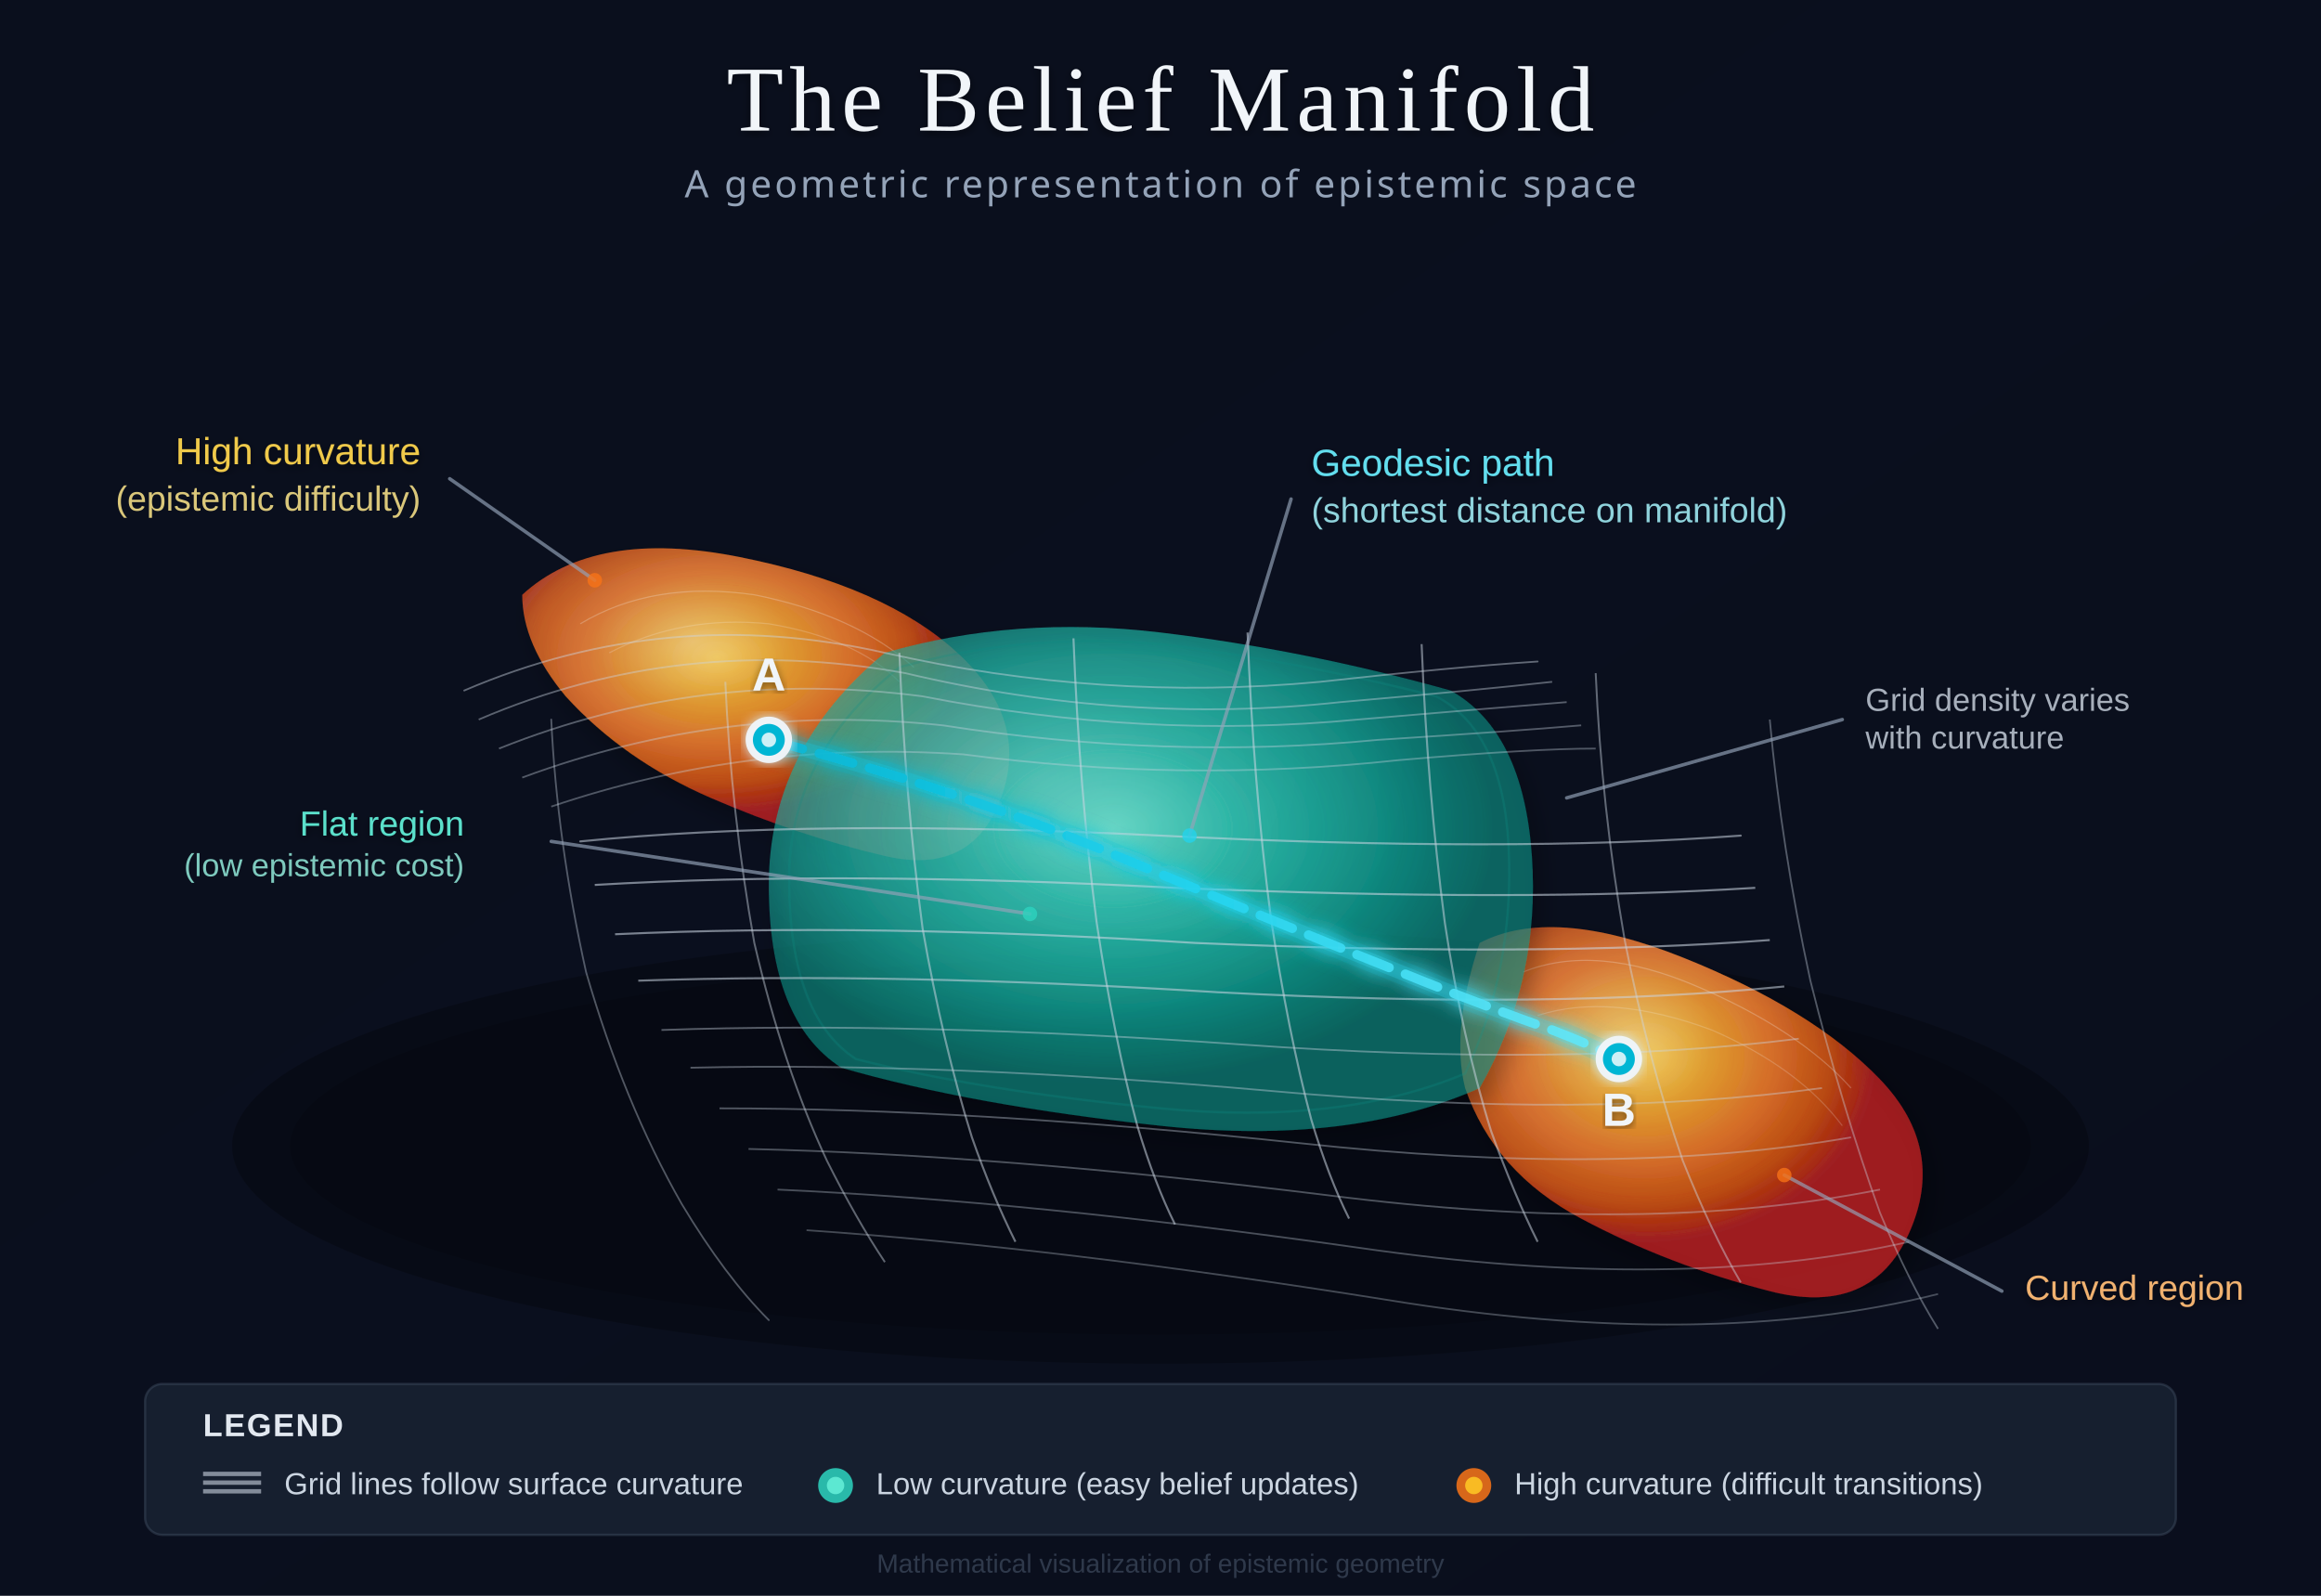
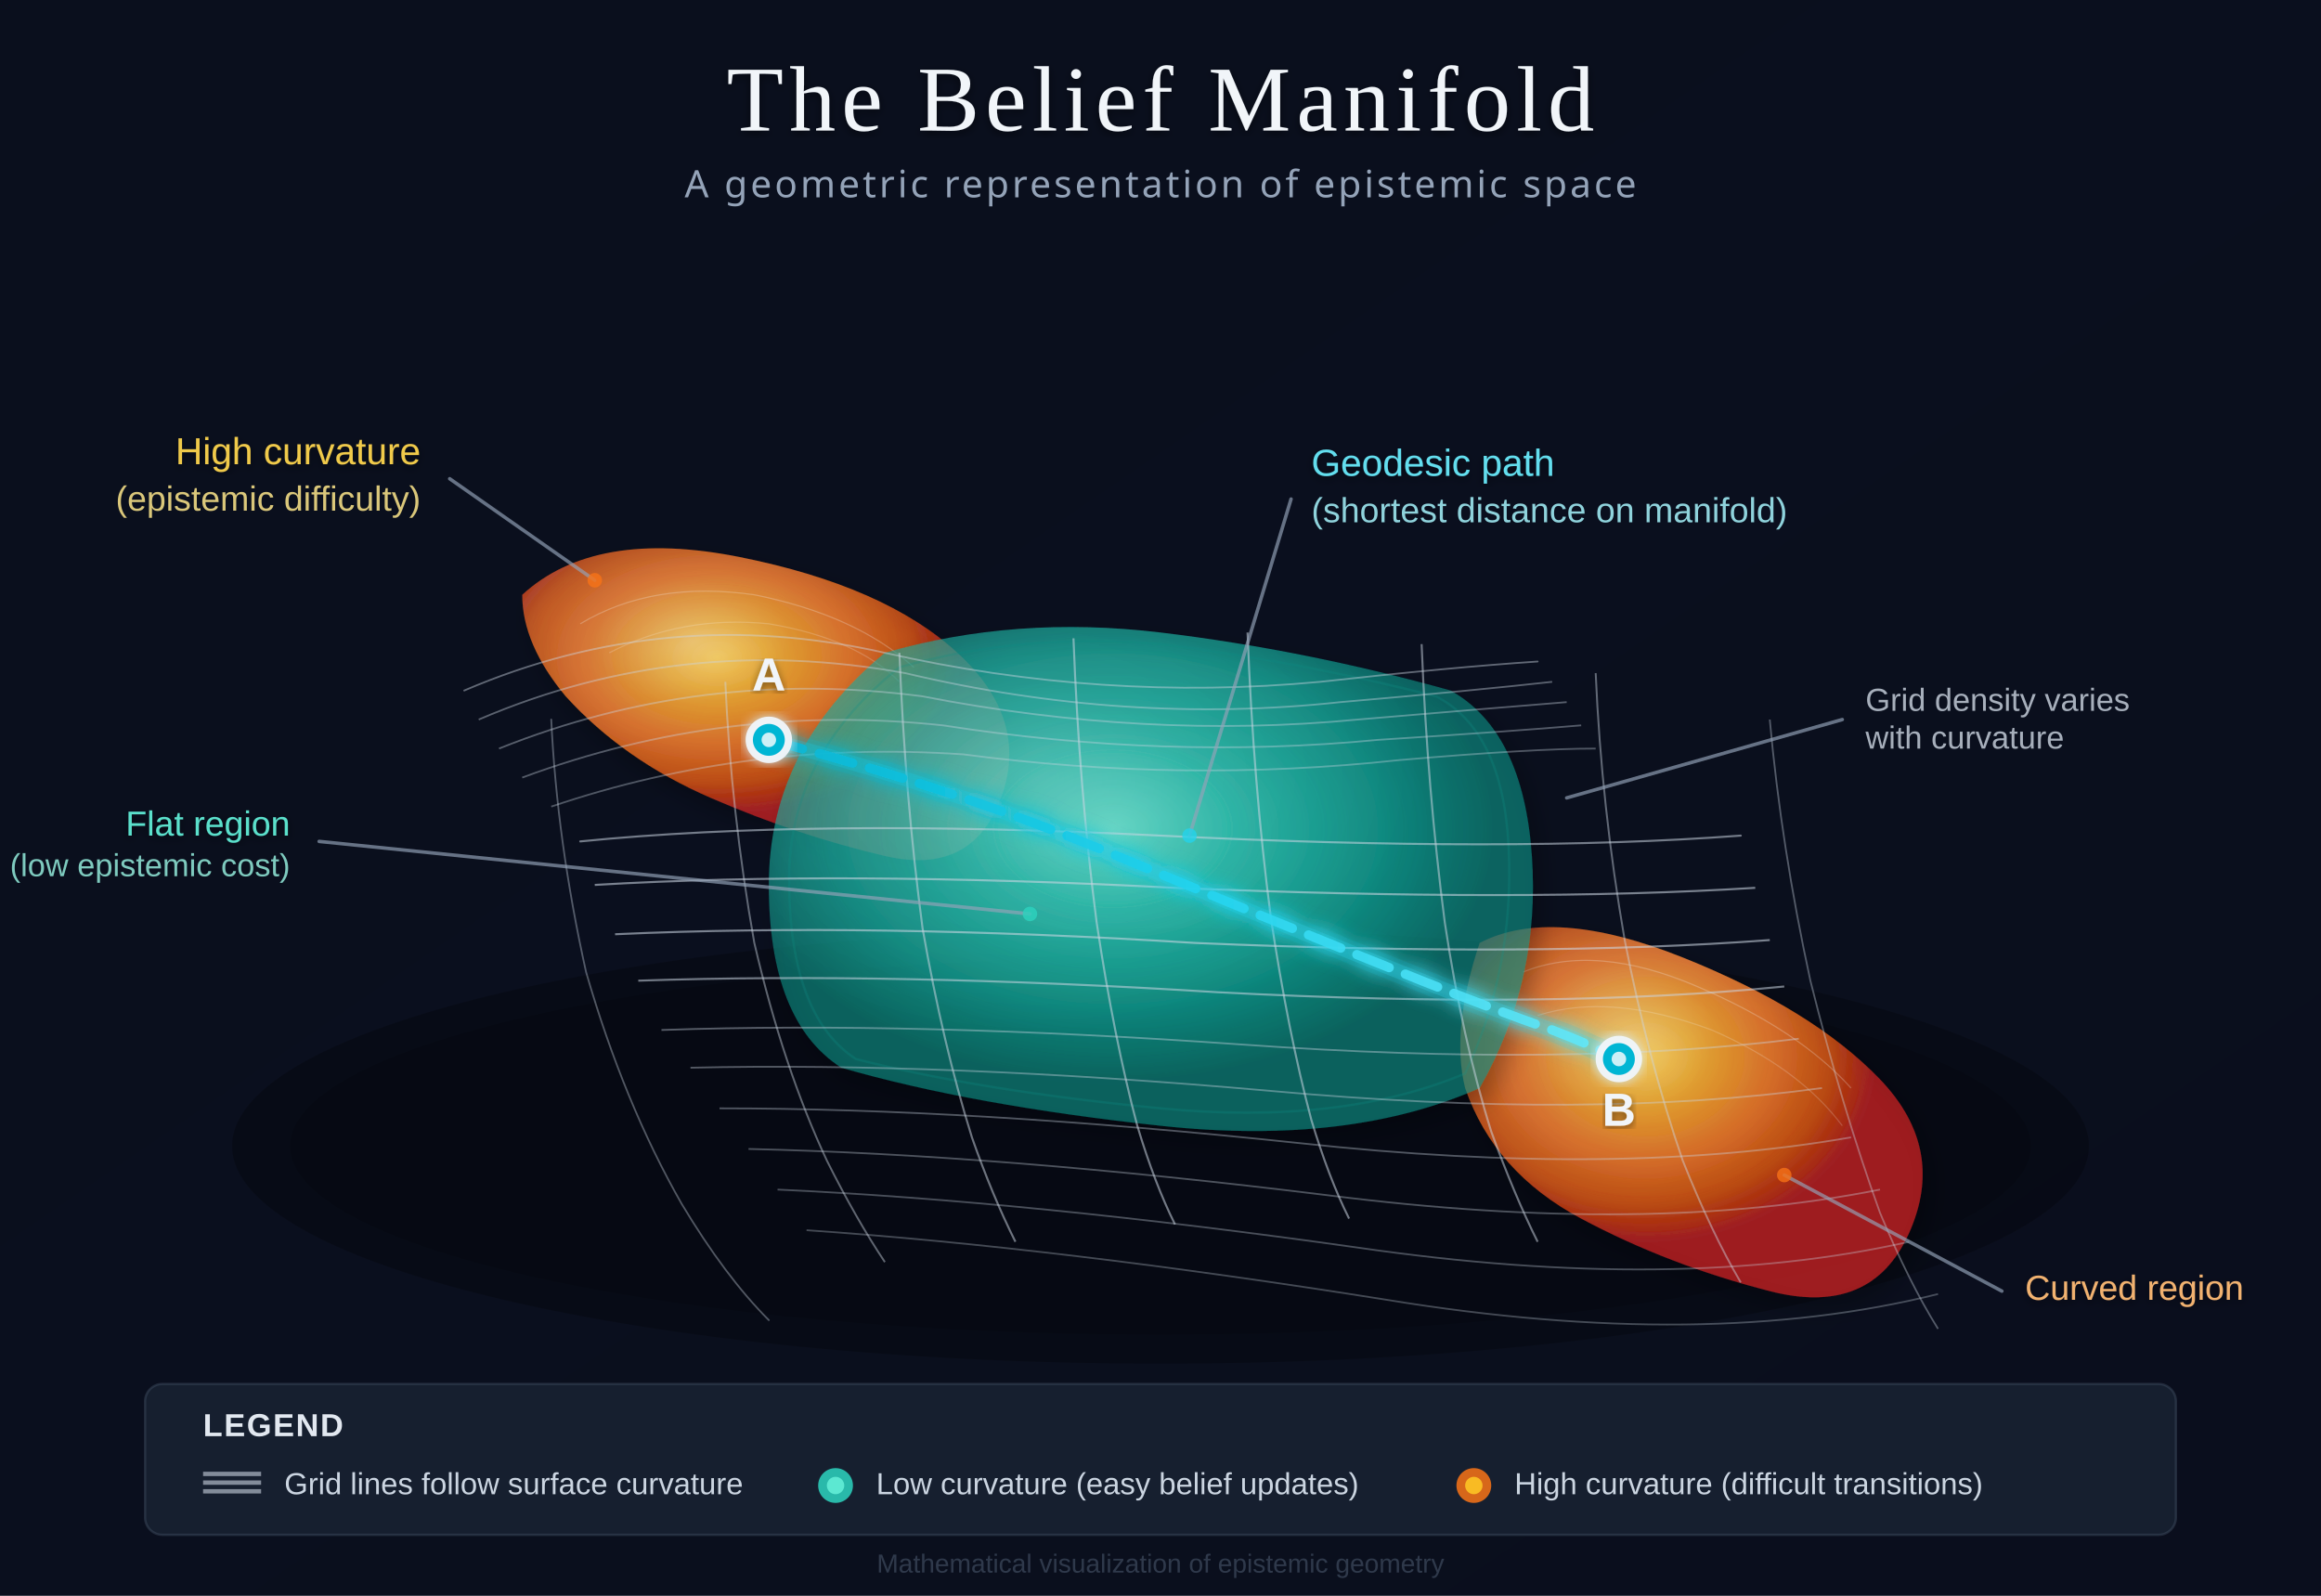
<svg xmlns="http://www.w3.org/2000/svg" viewBox="0 0 800 550">
  <defs>
    <radialGradient id="flatGradient" cx="45%" cy="40%">
      <stop offset="0%" style="stop-color:#5eead4;stop-opacity:0.95" />
      <stop offset="30%" style="stop-color:#2dd4bf;stop-opacity:0.88" />
      <stop offset="70%" style="stop-color:#14b8a6;stop-opacity:0.75" />
      <stop offset="100%" style="stop-color:#0d9488;stop-opacity:0.65" />
    </radialGradient>
    <radialGradient id="curvedGradient" cx="40%" cy="35%">
      <stop offset="0%" style="stop-color:#fbbf24;stop-opacity:0.98" />
      <stop offset="25%" style="stop-color:#f59e0b;stop-opacity:0.92" />
      <stop offset="55%" style="stop-color:#f97316;stop-opacity:0.85" />
      <stop offset="80%" style="stop-color:#ea580c;stop-opacity:0.78" />
      <stop offset="100%" style="stop-color:#dc2626;stop-opacity:0.7" />
    </radialGradient>
    <linearGradient id="aoGradient" x1="0%" y1="0%" x2="100%" y2="100%">
      <stop offset="0%" style="stop-color:#000000;stop-opacity:0.1" />
      <stop offset="50%" style="stop-color:#000000;stop-opacity:0.05" />
      <stop offset="100%" style="stop-color:#000000;stop-opacity:0.15" />
    </linearGradient>
    <radialGradient id="specularHighlight" cx="35%" cy="30%">
      <stop offset="0%" style="stop-color:#ffffff;stop-opacity:0.4" />
      <stop offset="40%" style="stop-color:#ffffff;stop-opacity:0.15" />
      <stop offset="100%" style="stop-color:#ffffff;stop-opacity:0" />
    </radialGradient>
    <linearGradient id="geodesicGradient" x1="0%" y1="0%" x2="100%" y2="0%">
      <stop offset="0%" style="stop-color:#06b6d4;stop-opacity:1" />
      <stop offset="50%" style="stop-color:#22d3ee;stop-opacity:1" />
      <stop offset="100%" style="stop-color:#67e8f9;stop-opacity:1" />
    </linearGradient>
    <filter id="softShadow" x="-100%" y="-100%" width="300%" height="300%">
      <feGaussianBlur in="SourceAlpha" stdDeviation="4" />
      <feOffset dx="3" dy="4" result="offsetblur" />
      <feComponentTransfer>
        <feFuncA type="linear" slope="0.4" />
      </feComponentTransfer>
      <feMerge>
        <feMergeNode />
        <feMergeNode in="SourceGraphic" />
      </feMerge>
    </filter>
    <filter id="intenseGlow">
      <feGaussianBlur stdDeviation="3.5" result="coloredBlur" />
      <feMerge>
        <feMergeNode in="coloredBlur" />
        <feMergeNode in="coloredBlur" />
        <feMergeNode in="SourceGraphic" />
      </feMerge>
    </filter>
    <filter id="pointGlow">
      <feGaussianBlur stdDeviation="2" result="coloredBlur" />
      <feMerge>
        <feMergeNode in="coloredBlur" />
        <feMergeNode in="SourceGraphic" />
      </feMerge>
    </filter>
    <filter id="textShadow">
      <feGaussianBlur in="SourceAlpha" stdDeviation="1.5" />
      <feOffset dx="0" dy="1" result="offsetblur" />
      <feComponentTransfer>
        <feFuncA type="linear" slope="0.5" />
      </feComponentTransfer>
      <feMerge>
        <feMergeNode />
        <feMergeNode in="SourceGraphic" />
      </feMerge>
    </filter>
    <marker id="arrowhead" markerWidth="8" markerHeight="8" refX="7" refY="3" orient="auto">
      <polygon points="0 0, 8 3, 0 6" fill="#94a3b8" opacity="0.8" />
    </marker>
    <pattern id="contourPattern" patternUnits="userSpaceOnUse" width="40" height="40">
      <path d="M 0,20 Q 10,18 20,20 T 40,20" stroke="#ffffff" stroke-width="0.3" fill="none" opacity="0.2" />
    </pattern>
  </defs>
  <rect width="800" height="550" fill="#0a0f1e" />
  <rect width="800" height="550" fill="url(#aoGradient)" opacity="0.3" />
  <text x="400" y="45" font-family="Georgia, 'Times New Roman', serif" font-size="32" font-weight="300" fill="#f1f5f9" text-anchor="middle" letter-spacing="2" filter="url(#textShadow)">
    The Belief Manifold
  </text>
  <text x="400" y="68" font-family="'Segoe UI', Tahoma, sans-serif" font-size="13" font-weight="300" fill="#94a3b8" text-anchor="middle" letter-spacing="1">
    A geometric representation of epistemic space
  </text>
  <g transform="translate(400, 300)">
    <ellipse cx="0" cy="95" rx="320" ry="75" fill="#000000" opacity="0.25" />
    <ellipse cx="0" cy="95" rx="300" ry="65" fill="#000000" opacity="0.15" />
    <g opacity="0.95">
      <path d="M -220,-95 Q -195,-118 -145,-108 Q -95,-98 -70,-75 Q -45,-52 -55,-25                Q -65,2 -95,-5 Q -125,-12 -155,-25 Q -185,-38 -205,-60 Q -220,-78 -220,-95 Z" fill="url(#curvedGradient)" filter="url(#softShadow)" />
      <path d="M -220,-95 Q -195,-118 -145,-108 Q -95,-98 -70,-75 Q -45,-52 -55,-25                Q -65,2 -95,-5 Q -125,-12 -155,-25 Q -185,-38 -205,-60 Q -220,-78 -220,-95 Z" fill="url(#specularHighlight)" />
      <path d="M -200,-85 Q -175,-100 -140,-95 Q -105,-88 -85,-70" stroke="#ffffff" stroke-width="0.4" fill="none" opacity="0.25" />
      <path d="M -190,-75 Q -165,-88 -135,-85 Q -105,-80 -90,-65" stroke="#ffffff" stroke-width="0.4" fill="none" opacity="0.2" />
    </g>
    <g opacity="0.95">
      <path d="M 110,25 Q 135,12 180,30 Q 225,48 248,72 Q 271,96 258,125                Q 245,154 210,145 Q 175,136 145,120 Q 115,104 105,75 Q 100,55 110,25 Z" fill="url(#curvedGradient)" filter="url(#softShadow)" />
      <path d="M 110,25 Q 135,12 180,30 Q 225,48 248,72 Q 271,96 258,125                Q 245,154 210,145 Q 175,136 145,120 Q 115,104 105,75 Q 100,55 110,25 Z" fill="url(#specularHighlight)" />
      <path d="M 125,35 Q 150,25 185,40 Q 220,55 238,75" stroke="#ffffff" stroke-width="0.4" fill="none" opacity="0.25" />
      <path d="M 130,50 Q 155,42 190,55 Q 220,68 235,88" stroke="#ffffff" stroke-width="0.4" fill="none" opacity="0.2" />
    </g>
    <g opacity="0.92">
      <path d="M -95,-75 Q -50,-88 0,-82 Q 50,-76 100,-62 Q 125,-48 128,-5                Q 131,38 110,75 Q 65,95 0,88 Q -65,81 -110,68 Q -135,52 -135,5                Q -135,-42 -95,-75 Z" fill="url(#flatGradient)" filter="url(#softShadow)" />
      <path d="M -95,-75 Q -50,-88 0,-82 Q 50,-76 100,-62 Q 125,-48 128,-5                Q 131,38 110,75 Q 65,95 0,88 Q -65,81 -110,68 Q -135,52 -135,5                Q -135,-42 -95,-75 Z" fill="url(#specularHighlight)" opacity="0.5" />
      <path d="M -90,-70 Q -48,-82 0,-78 Q 48,-72 95,-60 Q 118,-48 120,-8                Q 122,34 105,70 Q 62,88 0,82 Q -62,76 -105,65 Q -128,50 -128,3                Q -128,-40 -90,-70 Z" fill="none" stroke="#0d9488" stroke-width="0.8" opacity="0.3" />
    </g>
    <path d="M -240,-62 Q -170,-92 -95,-75 Q -20,-58 55,-65 Q 100,-70 130,-72" stroke="#cbd5e1" stroke-width="0.6" fill="none" opacity="0.45" stroke-linecap="round" />
    <path d="M -235,-52 Q -165,-82 -88,-68 Q -12,-50 62,-58 Q 108,-62 135,-65" stroke="#cbd5e1" stroke-width="0.6" fill="none" opacity="0.42" />
    <path d="M -228,-42 Q -158,-70 -82,-60 Q -5,-45 68,-52 Q 115,-56 140,-58" stroke="#cbd5e1" stroke-width="0.6" fill="none" opacity="0.4" />
    <path d="M -220,-32 Q -150,-58 -75,-50 Q 2,-38 75,-45 Q 122,-48 145,-50" stroke="#cbd5e1" stroke-width="0.6" fill="none" opacity="0.38" />
    <path d="M -210,-22 Q -142,-45 -68,-40 Q 8,-30 82,-38 Q 128,-42 150,-42" stroke="#cbd5e1" stroke-width="0.6" fill="none" opacity="0.36" />
    <path d="M -200,-10 Q -120,-18 0,-12 Q 120,-6 200,-12" stroke="#cbd5e1" stroke-width="0.7" fill="none" opacity="0.55" stroke-linecap="round" />
    <path d="M -195,5 Q -110,0 5,6 Q 125,11 205,6" stroke="#cbd5e1" stroke-width="0.7" fill="none" opacity="0.58" />
    <path d="M -188,22 Q -100,18 12,25 Q 130,30 210,24" stroke="#cbd5e1" stroke-width="0.7" fill="none" opacity="0.58" />
    <path d="M -180,38 Q -92,35 20,42 Q 135,48 215,40" stroke="#cbd5e1" stroke-width="0.7" fill="none" opacity="0.55" />
    <path d="M -172,55 Q -85,52 28,60 Q 140,68 220,58" stroke="#cbd5e1" stroke-width="0.6" fill="none" opacity="0.42" />
    <path d="M -162,68 Q -75,66 38,76 Q 148,86 228,75" stroke="#cbd5e1" stroke-width="0.6" fill="none" opacity="0.4" />
    <path d="M -152,82 Q -65,82 48,94 Q 158,106 238,92" stroke="#cbd5e1" stroke-width="0.6" fill="none" opacity="0.38" />
    <path d="M -142,96 Q -55,98 58,112 Q 168,126 248,110" stroke="#cbd5e1" stroke-width="0.6" fill="none" opacity="0.36" />
    <path d="M -132,110 Q -45,114 68,130 Q 178,146 258,128" stroke="#cbd5e1" stroke-width="0.6" fill="none" opacity="0.34" />
    <path d="M -122,124 Q -35,130 78,148 Q 188,166 268,146" stroke="#cbd5e1" stroke-width="0.6" fill="none" opacity="0.32" />
    <path d="M -210,-52 Q -208,-10 -198,35 Q -185,80 -165,115 Q -150,140 -135,155" stroke="#cbd5e1" stroke-width="0.6" fill="none" opacity="0.38" stroke-linecap="round" />
    <path d="M -150,-65 Q -148,-20 -140,25 Q -130,68 -115,100 Q -105,120 -95,135" stroke="#cbd5e1" stroke-width="0.65" fill="none" opacity="0.45" />
    <path d="M -90,-75 Q -88,-25 -82,20 Q -75,60 -65,92 Q -58,112 -50,128" stroke="#cbd5e1" stroke-width="0.7" fill="none" opacity="0.52" />
    <path d="M -30,-80 Q -28,-28 -22,18 Q -16,58 -8,88 Q -2,108 5,122" stroke="#cbd5e1" stroke-width="0.7" fill="none" opacity="0.55" />
    <path d="M 30,-82 Q 32,-30 38,16 Q 44,56 52,86 Q 58,106 65,120" stroke="#cbd5e1" stroke-width="0.7" fill="none" opacity="0.55" />
    <path d="M 90,-78 Q 92,-28 98,18 Q 104,58 114,90 Q 122,112 130,128" stroke="#cbd5e1" stroke-width="0.7" fill="none" opacity="0.52" />
    <path d="M 150,-68 Q 152,-22 160,24 Q 168,65 180,100 Q 190,125 200,142" stroke="#cbd5e1" stroke-width="0.65" fill="none" opacity="0.45" />
    <path d="M 210,-52 Q 214,-8 224,38 Q 235,82 248,118 Q 258,142 268,158" stroke="#cbd5e1" stroke-width="0.6" fill="none" opacity="0.38" />
    <path d="M -135,-45 Q -70,-28 -15,-5 Q 40,18 90,38 Q 115,48 135,55 Q 148,60 158,65" stroke="#06b6d4" stroke-width="8" fill="none" opacity="0.15" stroke-linecap="round" />
    <path d="M -135,-45 Q -70,-28 -15,-5 Q 40,18 90,38 Q 115,48 135,55 Q 148,60 158,65" stroke="#22d3ee" stroke-width="5" fill="none" opacity="0.25" stroke-linecap="round" />
    <path d="M -135,-45 Q -70,-28 -15,-5 Q 40,18 90,38 Q 115,48 135,55 Q 148,60 158,65" stroke="url(#geodesicGradient)" stroke-width="3.2" fill="none" stroke-dasharray="12,6" filter="url(#intenseGlow)" opacity="0.95" stroke-linecap="round" stroke-linejoin="round" />
    <g filter="url(#pointGlow)">
      <circle cx="-135" cy="-45" r="8" fill="#f1f5f9" opacity="0.95" />
      <circle cx="-135" cy="-45" r="5.5" fill="#06b6d4" />
      <circle cx="-135" cy="-45" r="2.5" fill="#ffffff" opacity="0.8" />
    </g>
    <text x="-135" y="-62" font-family="'Segoe UI', Arial, sans-serif" font-size="16" font-weight="600" fill="#f1f5f9" text-anchor="middle" filter="url(#textShadow)">A</text>
    <g filter="url(#pointGlow)">
      <circle cx="158" cy="65" r="8" fill="#f1f5f9" opacity="0.95" />
      <circle cx="158" cy="65" r="5.5" fill="#06b6d4" />
      <circle cx="158" cy="65" r="2.5" fill="#ffffff" opacity="0.8" />
    </g>
    <text x="158" y="88" font-family="'Segoe UI', Arial, sans-serif" font-size="16" font-weight="600" fill="#f1f5f9" text-anchor="middle" filter="url(#textShadow)">B</text>
    <g opacity="0.95">
      <path d="M -195,-100 L -245,-135" stroke="#94a3b8" stroke-width="1.2" fill="none" opacity="0.7" stroke-linecap="round" />
      <circle cx="-195" cy="-100" r="2.5" fill="#f97316" opacity="0.8" />
      <text x="-255" y="-140" font-family="'Segoe UI', Arial, sans-serif" font-size="13" font-weight="400" fill="#fcd34d" text-anchor="end" filter="url(#textShadow)">
        High curvature
      </text>
      <text x="-255" y="-124" font-family="'Segoe UI', Arial, sans-serif" font-size="12" font-weight="300" fill="#fde68a" text-anchor="end" opacity="0.9">
        (epistemic difficulty)
      </text>
    </g>
    <g opacity="0.95">
      <path d="M 10,-12 L 45,-128" stroke="#94a3b8" stroke-width="1.2" fill="none" opacity="0.7" stroke-linecap="round" />
      <circle cx="10" cy="-12" r="2.5" fill="#22d3ee" opacity="0.8" />
      <text x="52" y="-136" font-family="'Segoe UI', Arial, sans-serif" font-size="13" font-weight="400" fill="#67e8f9" text-anchor="start" filter="url(#textShadow)">
        Geodesic path
      </text>
      <text x="52" y="-120" font-family="'Segoe UI', Arial, sans-serif" font-size="12" font-weight="300" fill="#a5f3fc" text-anchor="start" opacity="0.9">
        (shortest distance on manifold)
      </text>
    </g>
    <g opacity="0.95">
-       <path d="M -45,15 L -210,-10" stroke="#94a3b8" stroke-width="1.2" fill="none" opacity="0.7" stroke-linecap="round" />
+       <path d="M -45,15 L -290,-10" stroke="#94a3b8" stroke-width="1.2" fill="none" opacity="0.7" stroke-linecap="round" />
      <circle cx="-45" cy="15" r="2.5" fill="#2dd4bf" opacity="0.8" />
-       <text x="-240" y="-12" font-family="'Segoe UI', Arial, sans-serif" font-size="12" font-weight="400" fill="#5eead4" text-anchor="end" filter="url(#textShadow)">
+       <text x="-300" y="-12" font-family="'Segoe UI', Arial, sans-serif" font-size="12" font-weight="400" fill="#5eead4" text-anchor="end" filter="url(#textShadow)">
        Flat region
      </text>
-       <text x="-240" y="2" font-family="'Segoe UI', Arial, sans-serif" font-size="11" font-weight="300" fill="#99f6e4" text-anchor="end" opacity="0.85">
+       <text x="-300" y="2" font-family="'Segoe UI', Arial, sans-serif" font-size="11" font-weight="300" fill="#99f6e4" text-anchor="end" opacity="0.85">
        (low epistemic cost)
      </text>
    </g>
    <g opacity="0.95">
      <path d="M 215,105 L 290,145" stroke="#94a3b8" stroke-width="1.2" fill="none" opacity="0.7" stroke-linecap="round" />
      <circle cx="215" cy="105" r="2.5" fill="#f97316" opacity="0.8" />
      <text x="298" y="148" font-family="'Segoe UI', Arial, sans-serif" font-size="12" font-weight="400" fill="#fdba74" text-anchor="start" filter="url(#textShadow)">
        Curved region
      </text>
    </g>
    <g opacity="0.95">
      <path d="M 140,-25 L 235,-52" stroke="#94a3b8" stroke-width="1.2" fill="none" opacity="0.7" stroke-linecap="round" />
      <text x="243" y="-55" font-family="'Segoe UI', Arial, sans-serif" font-size="11" font-weight="300" fill="#cbd5e1" text-anchor="start" opacity="0.85">
        Grid density varies
      </text>
      <text x="243" y="-42" font-family="'Segoe UI', Arial, sans-serif" font-size="11" font-weight="300" fill="#cbd5e1" text-anchor="start" opacity="0.85">
        with curvature
      </text>
    </g>
  </g>
  <g transform="translate(0, 495)">
    <rect x="50" y="-18" width="700" height="52" rx="6" fill="#1e293b" opacity="0.6" />
    <rect x="50" y="-18" width="700" height="52" rx="6" fill="none" stroke="#475569" stroke-width="0.8" opacity="0.4" />
    <text x="70" y="0" font-family="'Segoe UI', Arial, sans-serif" font-size="11" font-weight="600" fill="#e2e8f0" letter-spacing="0.5">
      LEGEND
    </text>
    <g transform="translate(70, 15)">
      <line x1="0" y1="-2" x2="20" y2="-2" stroke="#cbd5e1" stroke-width="1.5" opacity="0.6" />
      <line x1="0" y1="1" x2="20" y2="1" stroke="#cbd5e1" stroke-width="1.5" opacity="0.6" />
      <line x1="0" y1="4" x2="20" y2="4" stroke="#cbd5e1" stroke-width="1.5" opacity="0.6" />
      <text x="28" y="5" font-family="'Segoe UI', Arial, sans-serif" font-size="10.5" font-weight="400" fill="#cbd5e1">
        Grid lines follow surface curvature
      </text>
    </g>
    <g transform="translate(280, 15)">
      <circle cx="8" cy="2" r="6" fill="#2dd4bf" opacity="0.85" />
      <circle cx="8" cy="2" r="3" fill="#5eead4" opacity="0.95" />
      <text x="22" y="5" font-family="'Segoe UI', Arial, sans-serif" font-size="10.5" font-weight="400" fill="#cbd5e1">
        Low curvature (easy belief updates)
      </text>
    </g>
    <g transform="translate(500, 15)">
      <circle cx="8" cy="2" r="6" fill="#f97316" opacity="0.85" />
      <circle cx="8" cy="2" r="3" fill="#fbbf24" opacity="0.95" />
      <text x="22" y="5" font-family="'Segoe UI', Arial, sans-serif" font-size="10.5" font-weight="400" fill="#cbd5e1">
        High curvature (difficult transitions)
      </text>
    </g>
  </g>
  <text x="400" y="542" font-family="'Segoe UI', Arial, sans-serif" font-size="9" font-weight="300" fill="#475569" text-anchor="middle" opacity="0.6">
    Mathematical visualization of epistemic geometry
  </text>
</svg>
